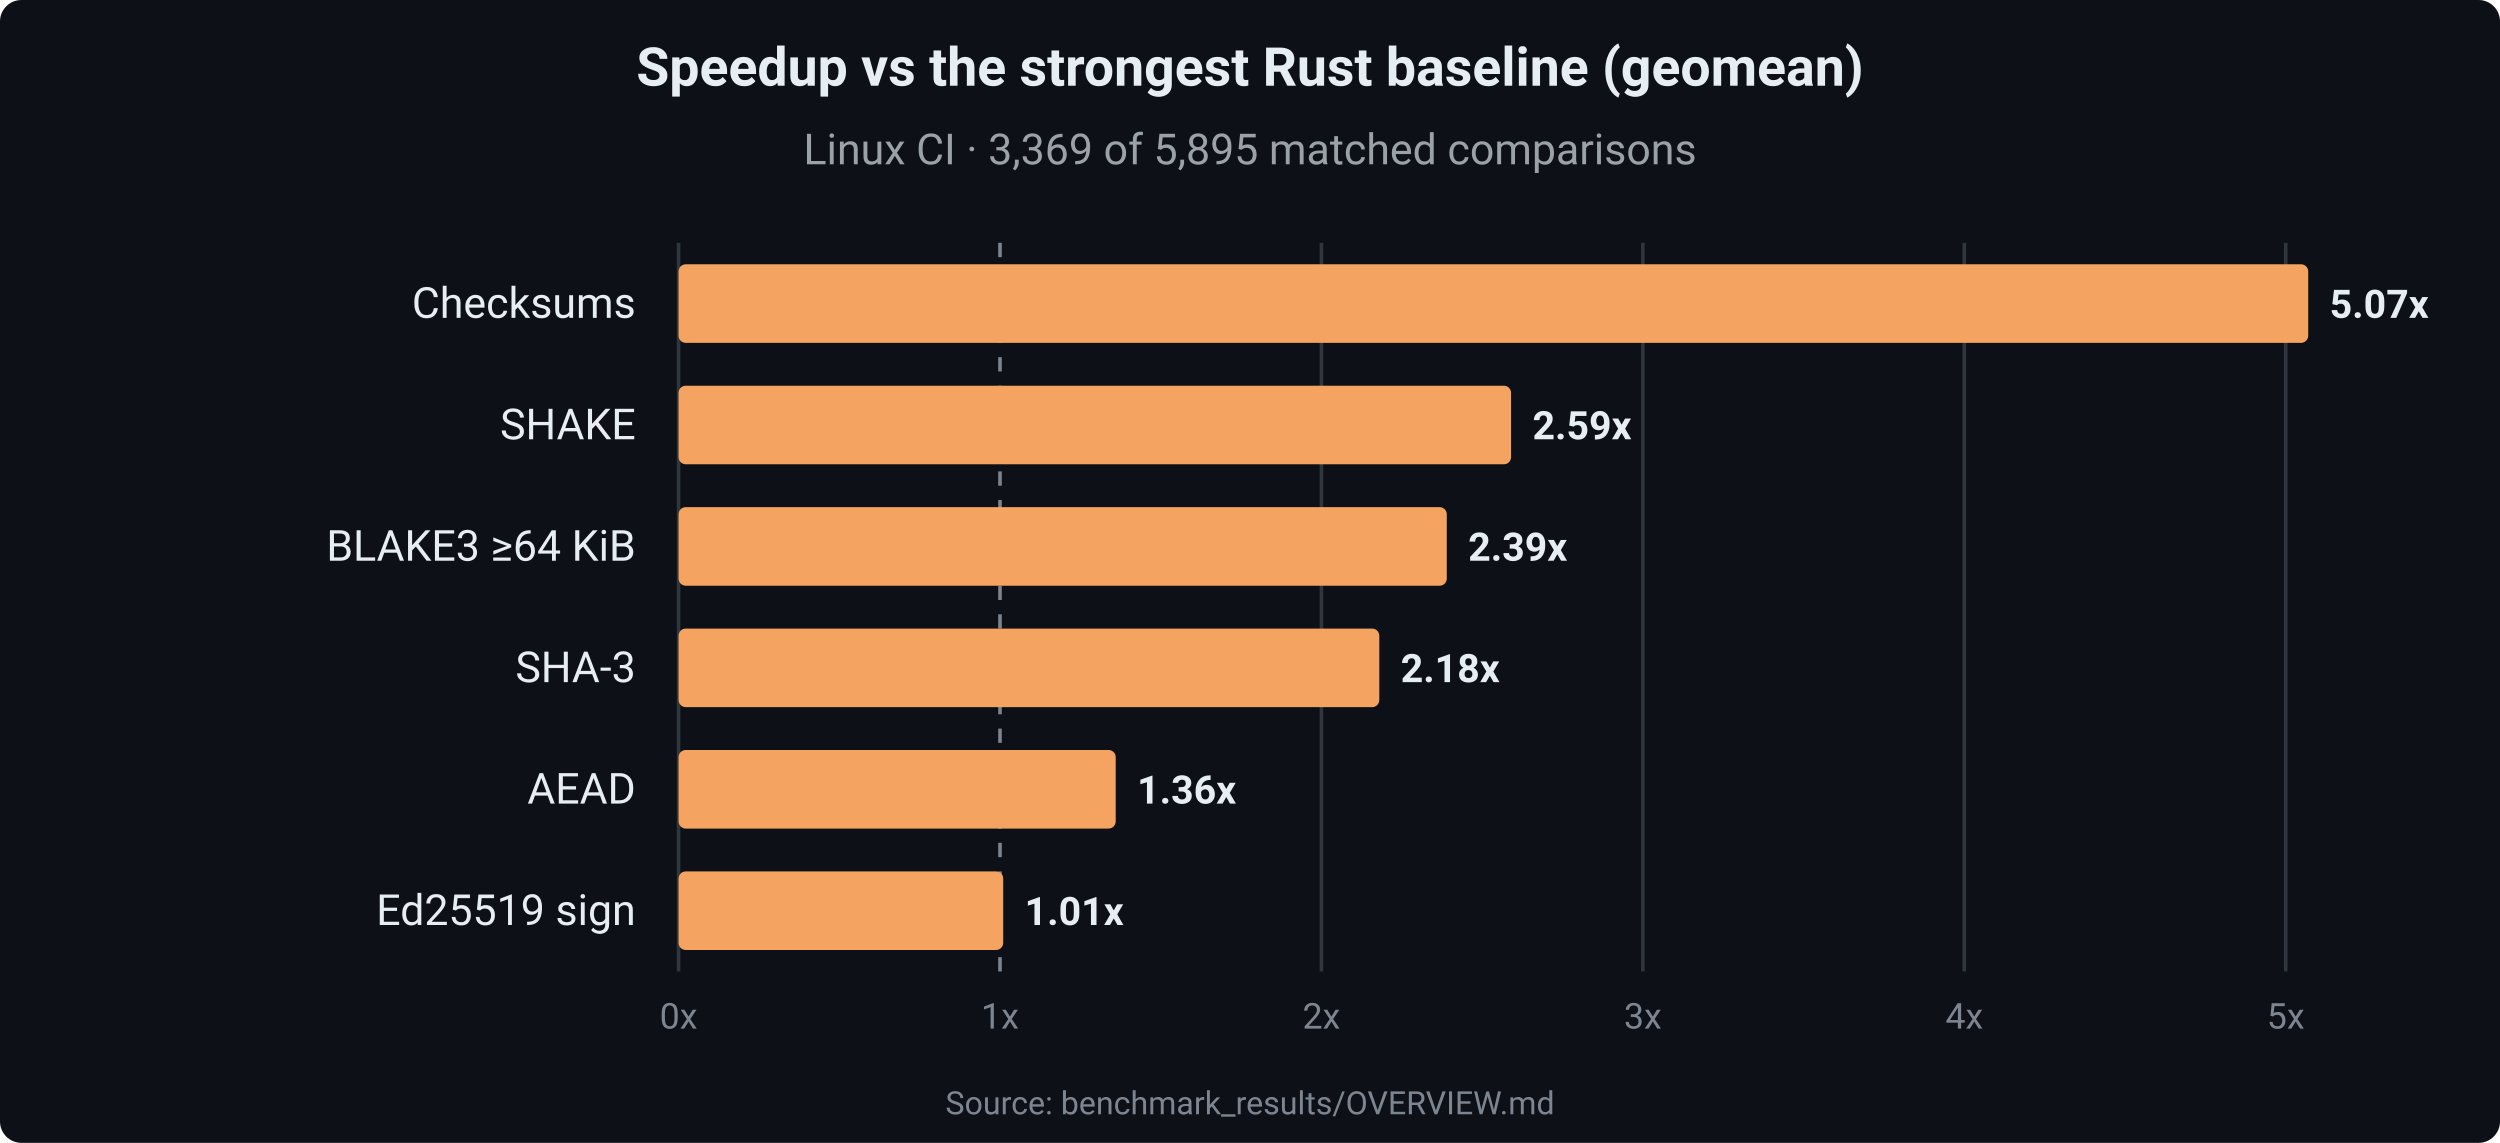
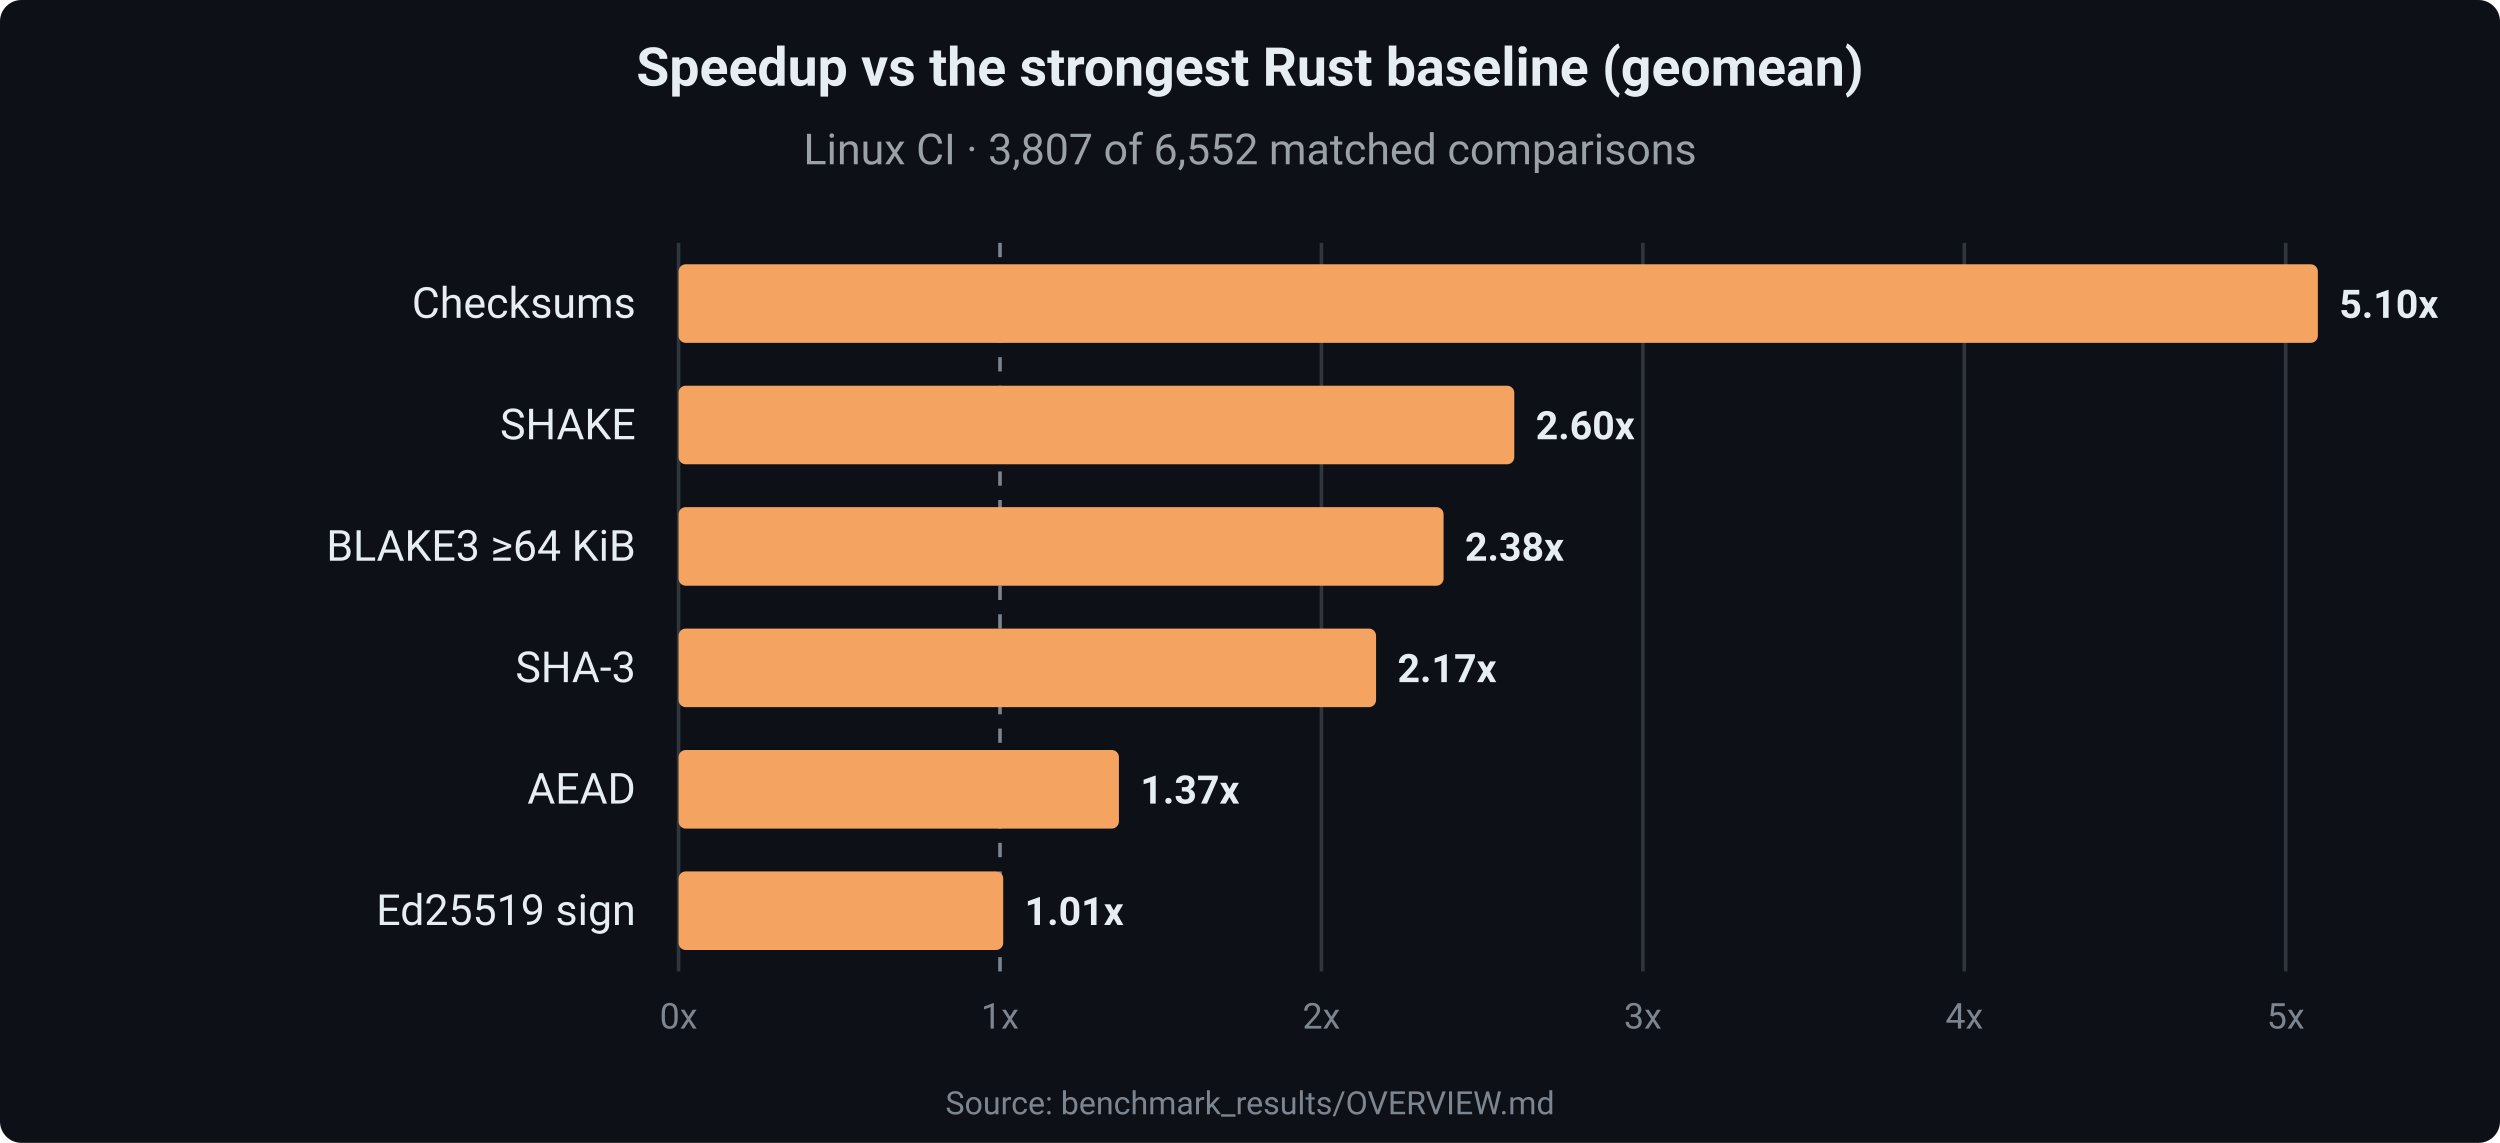
<svg xmlns="http://www.w3.org/2000/svg" viewBox="0 0 700 320">
  <style>text { font-family: -apple-system, BlinkMacSystemFont, 'Segoe UI', Roboto, sans-serif; }</style>
  <rect x="0" y="0" width="700" height="320" fill="#0d1117" rx="6" />
  <text x="350" y="24" text-anchor="middle" font-size="15" font-weight="600" fill="#e6edf3">Speedup vs the strongest Rust baseline (geomean)</text>
-   <text x="350" y="46" text-anchor="middle" font-size="12" fill="#9ba1a8">Linux CI · 3,369 of 5,895 matched comparisons</text>
+   <text x="350" y="46" text-anchor="middle" font-size="12" fill="#9ba1a8">Linux CI · 3,807 of 6,552 matched comparisons</text>
  <line x1="190.0" y1="68.0" x2="190.0" y2="272.0" stroke="#30363d" stroke-width="1" />
  <text x="190.0" y="288" text-anchor="middle" font-size="10" fill="#7d8590">0x</text>
  <line x1="280.0" y1="68.0" x2="280.0" y2="272.0" stroke="#7d8590" stroke-width="1" stroke-dasharray="4,4" />
  <text x="280.0" y="288" text-anchor="middle" font-size="10" fill="#7d8590">1x</text>
  <line x1="370.0" y1="68.0" x2="370.0" y2="272.0" stroke="#30363d" stroke-width="1" />
  <text x="370.0" y="288" text-anchor="middle" font-size="10" fill="#7d8590">2x</text>
  <line x1="460.0" y1="68.0" x2="460.0" y2="272.0" stroke="#30363d" stroke-width="1" />
  <text x="460.0" y="288" text-anchor="middle" font-size="10" fill="#7d8590">3x</text>
  <line x1="550.0" y1="68.0" x2="550.0" y2="272.0" stroke="#30363d" stroke-width="1" />
  <text x="550.0" y="288" text-anchor="middle" font-size="10" fill="#7d8590">4x</text>
  <line x1="640.0" y1="68.0" x2="640.0" y2="272.0" stroke="#30363d" stroke-width="1" />
  <text x="640.0" y="288" text-anchor="middle" font-size="10" fill="#7d8590">5x</text>
  <text x="178.0" y="89.0" text-anchor="end" font-size="12" fill="#e6edf3">Checksums</text>
-   <rect x="190.0" y="74.0" width="456.3" height="22.0" fill="#f4a460" rx="2" />
-   <text x="652.3" y="89.0" font-size="11" font-weight="600" fill="#e6edf3">5.07x</text>
+   <rect x="190.0" y="74.0" width="459.0" height="22.0" fill="#f4a460" rx="2" />
+   <text x="655.0" y="89.0" font-size="11" font-weight="600" fill="#e6edf3">5.10x</text>
  <text x="178.0" y="123.0" text-anchor="end" font-size="12" fill="#e6edf3">SHAKE</text>
-   <rect x="190.0" y="108.0" width="233.1" height="22.0" fill="#f4a460" rx="2" />
-   <text x="429.1" y="123.0" font-size="11" font-weight="600" fill="#e6edf3">2.59x</text>
+   <rect x="190.0" y="108.0" width="234.0" height="22.0" fill="#f4a460" rx="2" />
+   <text x="430.0" y="123.0" font-size="11" font-weight="600" fill="#e6edf3">2.60x</text>
  <text x="178.0" y="157.0" text-anchor="end" font-size="12" fill="#e6edf3">BLAKE3 ≥64 KiB</text>
-   <rect x="190.0" y="142.0" width="215.1" height="22.0" fill="#f4a460" rx="2" />
-   <text x="411.1" y="157.0" font-size="11" font-weight="600" fill="#e6edf3">2.39x</text>
+   <rect x="190.0" y="142.0" width="214.2" height="22.0" fill="#f4a460" rx="2" />
+   <text x="410.2" y="157.0" font-size="11" font-weight="600" fill="#e6edf3">2.38x</text>
  <text x="178.0" y="191.0" text-anchor="end" font-size="12" fill="#e6edf3">SHA-3</text>
-   <rect x="190.0" y="176.0" width="196.2" height="22.0" fill="#f4a460" rx="2" />
-   <text x="392.2" y="191.0" font-size="11" font-weight="600" fill="#e6edf3">2.18x</text>
+   <rect x="190.0" y="176.0" width="195.3" height="22.0" fill="#f4a460" rx="2" />
+   <text x="391.3" y="191.0" font-size="11" font-weight="600" fill="#e6edf3">2.17x</text>
  <text x="178.0" y="225.0" text-anchor="end" font-size="12" fill="#e6edf3">AEAD</text>
-   <rect x="190.0" y="210.0" width="122.4" height="22.0" fill="#f4a460" rx="2" />
-   <text x="318.4" y="225.0" font-size="11" font-weight="600" fill="#e6edf3">1.36x</text>
+   <rect x="190.0" y="210.0" width="123.3" height="22.0" fill="#f4a460" rx="2" />
+   <text x="319.3" y="225.0" font-size="11" font-weight="600" fill="#e6edf3">1.37x</text>
  <text x="178.0" y="259.0" text-anchor="end" font-size="12" fill="#e6edf3">Ed25519 sign</text>
  <rect x="190.0" y="244.0" width="90.9" height="22.0" fill="#f4a460" rx="2" />
  <text x="286.9" y="259.0" font-size="11" font-weight="600" fill="#e6edf3">1.01x</text>
  <text x="350" y="312" text-anchor="middle" font-size="9" fill="#7d8590">Source: benchmark_results/OVERVIEW.md</text>
</svg>
